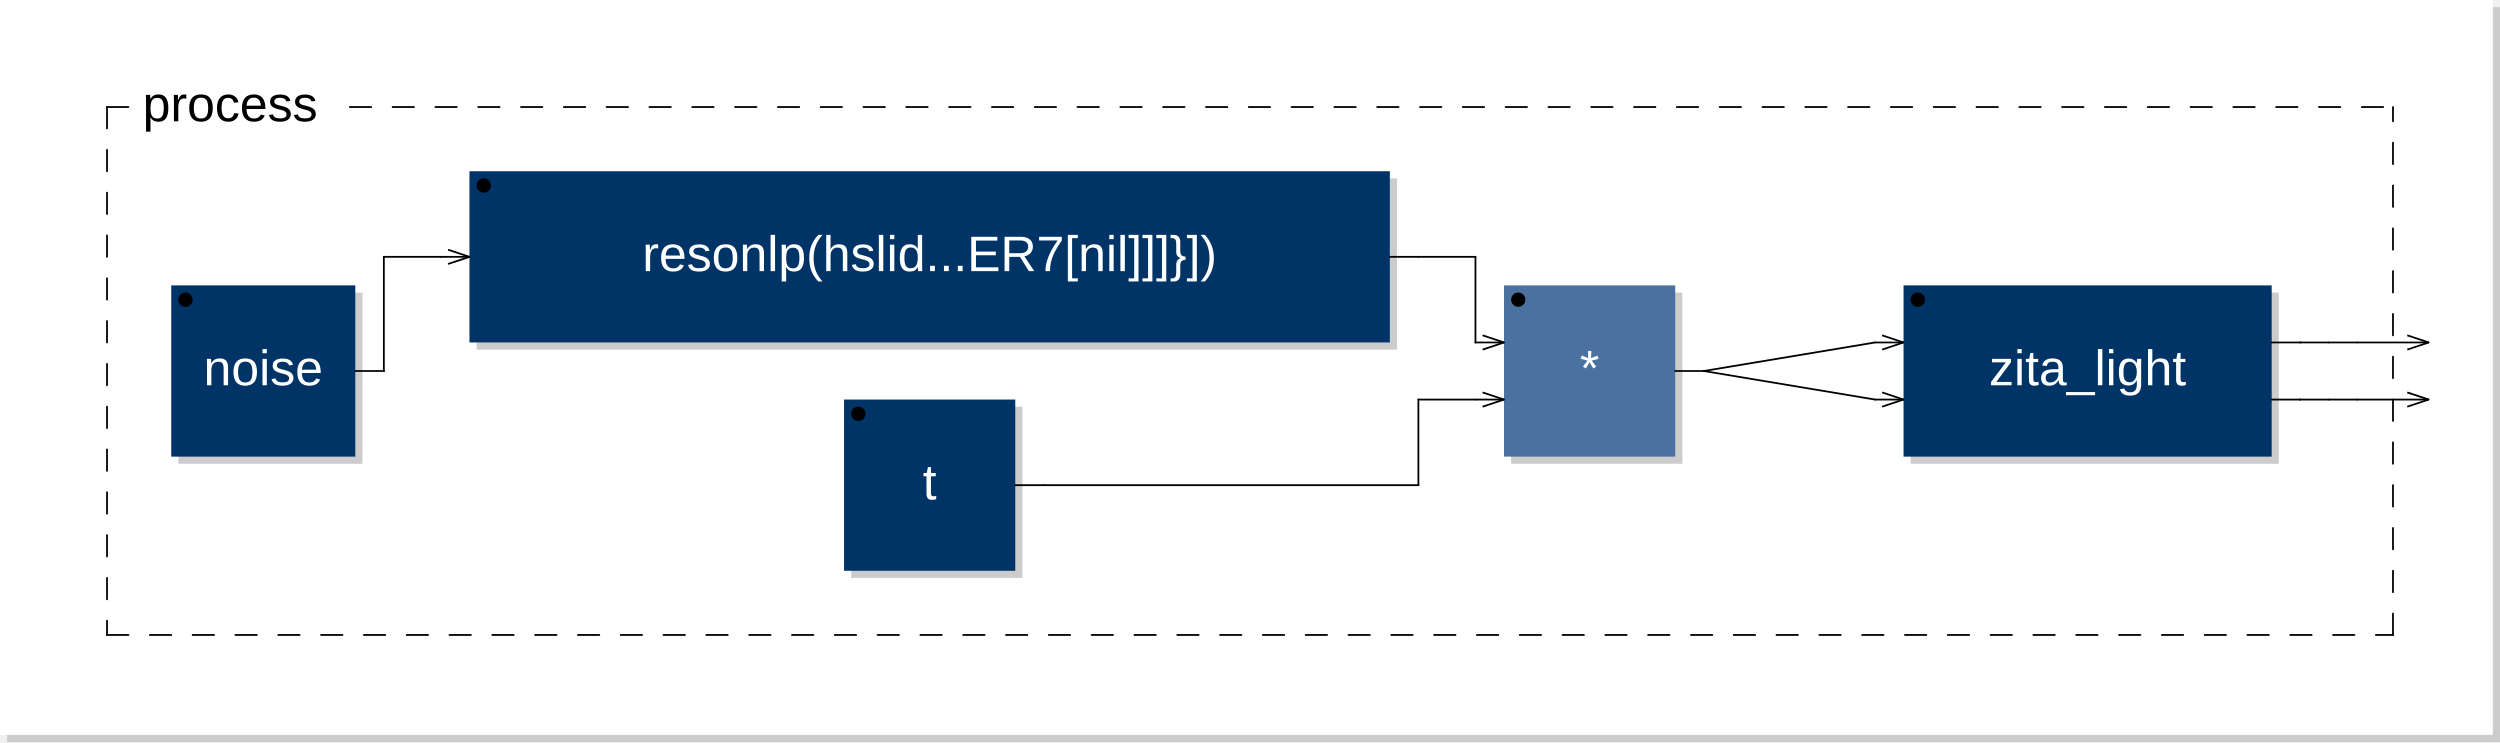
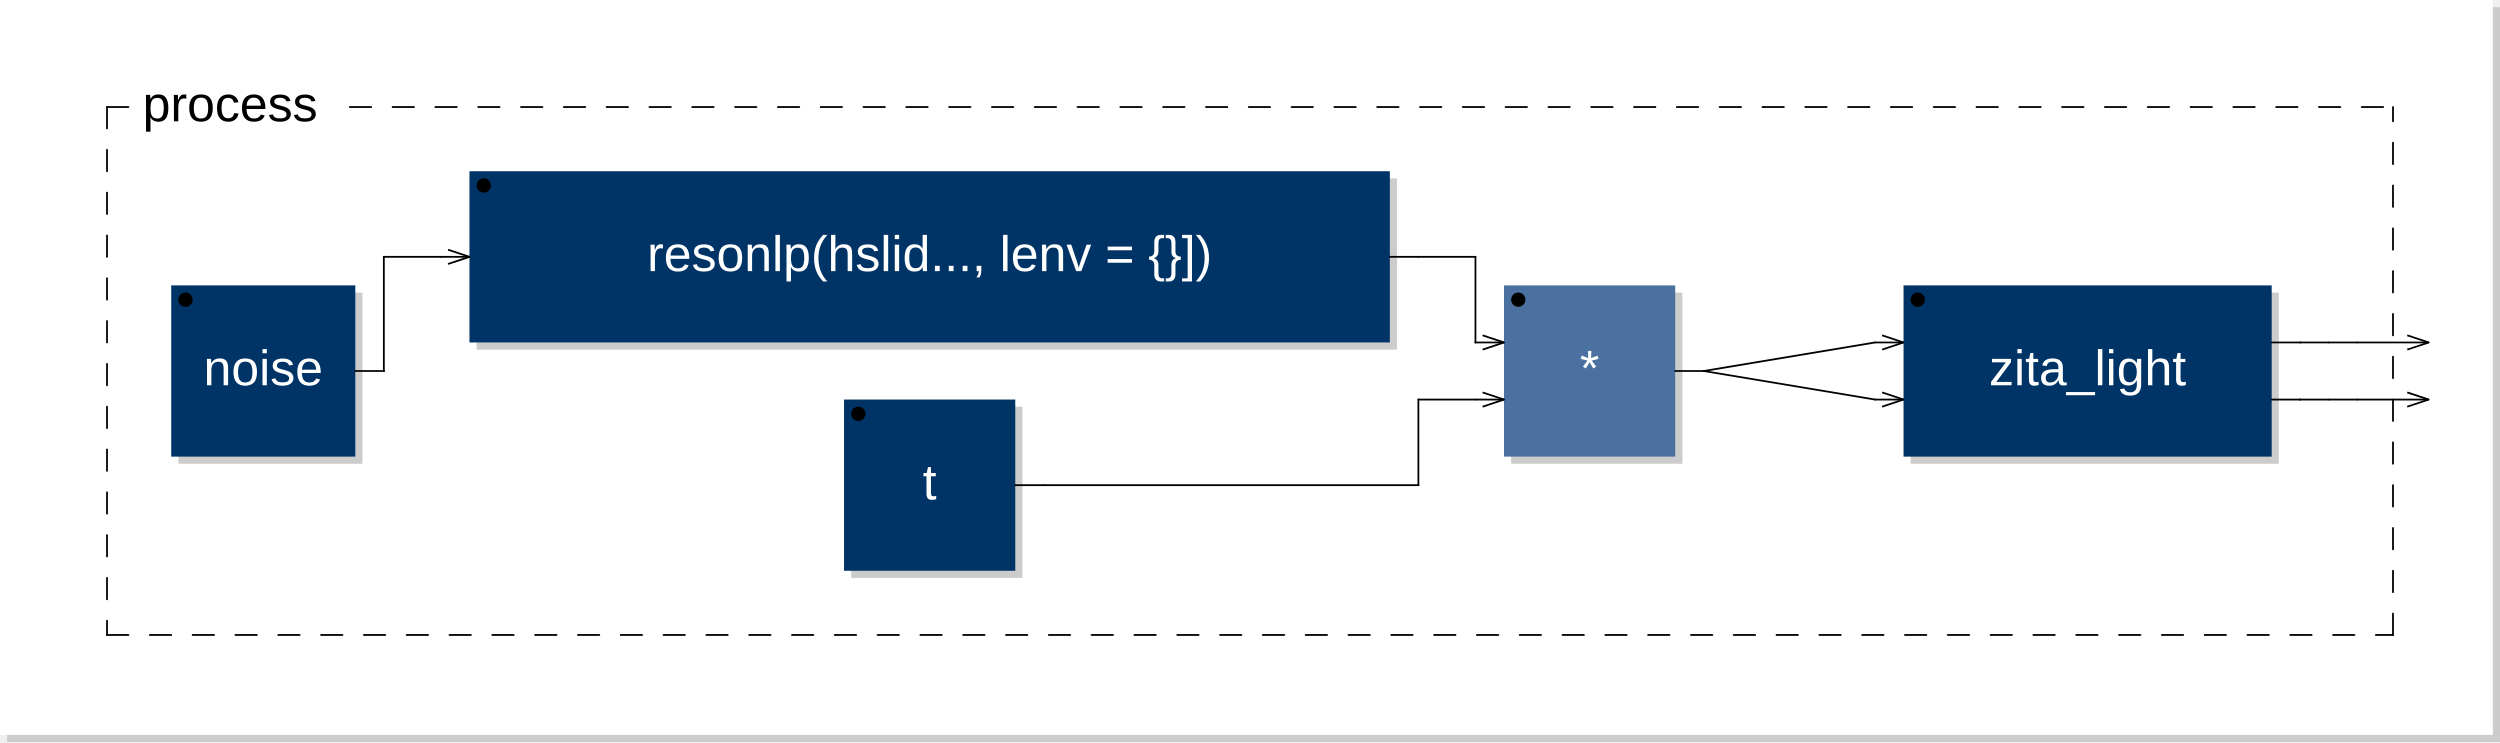
<svg xmlns="http://www.w3.org/2000/svg" xmlns:xlink="http://www.w3.org/1999/xlink" viewBox="0 0 350.4 104" width="175.2mm" height="52mm" version="1.1">
  <rect x="1" y="1" width="349.4" height="103" rx="0" ry="0" style="stroke:none;fill:#cccccc;" />
  <rect x="0" y="0" width="349.4" height="103" rx="0" ry="0" style="stroke:none;fill:#ffffff;" />
  <text x="10" y="7" font-family="Arial" font-size="7" />
-   <a xlink:href="noise-0x7fce7cd73da0.svg">
+   <a xlink:href="noise-0x7f7680e09a30.svg">
    <rect x="25" y="41" width="25.8" height="24" rx="0" ry="0" style="stroke:none;fill:#cccccc;" />
    <rect x="24" y="40" width="25.8" height="24" rx="0" ry="0" style="stroke:none;fill:#003366;" />
  </a>
-   <a xlink:href="noise-0x7fce7cd73da0.svg">
+   <a xlink:href="noise-0x7f7680e09a30.svg">
    <text x="36.9" y="54" font-family="Arial" font-size="7" text-anchor="middle" fill="#FFFFFF">noise</text>
  </a>
  <circle cx="26" cy="42" r="1" />
-   <a xlink:href="resonlp-0x7fce7f1a6e00.svg">
+   <a xlink:href="resonlp-0x7f7680f3db00.svg">
    <rect x="66.8" y="25" width="129" height="24" rx="0" ry="0" style="stroke:none;fill:#cccccc;" />
    <rect x="65.8" y="24" width="129" height="24" rx="0" ry="0" style="stroke:none;fill:#003366;" />
  </a>
-   <a xlink:href="resonlp-0x7fce7f1a6e00.svg">
-     <text x="130.3" y="38" font-family="Arial" font-size="7" text-anchor="middle" fill="#FFFFFF">resonlp(hslid...ER7[nil]]]}])</text>
+   <a xlink:href="resonlp-0x7f7680f3db00.svg">
+     <text x="130.3" y="38" font-family="Arial" font-size="7" text-anchor="middle" fill="#FFFFFF">resonlp(hslid..., lenv = {}])</text>
  </a>
  <circle cx="67.8" cy="26" r="1" />
  <line x1="62.8" y1="35" x2="65.8" y2="36" transform="rotate(0,65.8,36)" style="stroke: black; stroke-width:0.25;" />
  <line x1="62.8" y1="37" x2="65.8" y2="36" transform="rotate(0,65.8,36)" style="stroke: black; stroke-width:0.25;" />
-   <a xlink:href="t-0x7fce7f1a9df0.svg">
+   <a xlink:href="t-0x7f7680f41780.svg">
    <rect x="119.3" y="57" width="24" height="24" rx="0" ry="0" style="stroke:none;fill:#cccccc;" />
    <rect x="118.3" y="56" width="24" height="24" rx="0" ry="0" style="stroke:none;fill:#003366;" />
  </a>
-   <a xlink:href="t-0x7fce7f1a9df0.svg">
+   <a xlink:href="t-0x7f7680f41780.svg">
    <text x="130.3" y="70" font-family="Arial" font-size="7" text-anchor="middle" fill="#FFFFFF">t</text>
  </a>
  <circle cx="120.3" cy="58" r="1" />
  <rect x="211.8" y="41" width="24" height="24" rx="0" ry="0" style="stroke:none;fill:#cccccc;" />
  <rect x="210.8" y="40" width="24" height="24" rx="0" ry="0" style="stroke:none;fill:#4B71A1;" />
  <text x="222.8" y="54" font-family="Arial" font-size="7" text-anchor="middle" fill="#FFFFFF">*</text>
  <circle cx="212.8" cy="42" r="1" />
  <line x1="207.8" y1="47" x2="210.8" y2="48" transform="rotate(0,210.8,48)" style="stroke: black; stroke-width:0.25;" />
  <line x1="207.8" y1="49" x2="210.8" y2="48" transform="rotate(0,210.8,48)" style="stroke: black; stroke-width:0.25;" />
  <line x1="207.8" y1="55" x2="210.8" y2="56" transform="rotate(0,210.8,56)" style="stroke: black; stroke-width:0.25;" />
  <line x1="207.8" y1="57" x2="210.8" y2="56" transform="rotate(0,210.8,56)" style="stroke: black; stroke-width:0.25;" />
-   <a xlink:href="zita-0x7fce7f30af20.svg">
+   <a xlink:href="zita-0x7f76810f4170.svg">
    <rect x="267.8" y="41" width="51.6" height="24" rx="0" ry="0" style="stroke:none;fill:#cccccc;" />
    <rect x="266.8" y="40" width="51.6" height="24" rx="0" ry="0" style="stroke:none;fill:#003366;" />
  </a>
-   <a xlink:href="zita-0x7fce7f30af20.svg">
+   <a xlink:href="zita-0x7f76810f4170.svg">
    <text x="292.6" y="54" font-family="Arial" font-size="7" text-anchor="middle" fill="#FFFFFF">zita_light</text>
  </a>
  <circle cx="268.8" cy="42" r="1" />
  <line x1="263.8" y1="47" x2="266.8" y2="48" transform="rotate(0,266.8,48)" style="stroke: black; stroke-width:0.25;" />
  <line x1="263.8" y1="49" x2="266.8" y2="48" transform="rotate(0,266.8,48)" style="stroke: black; stroke-width:0.25;" />
  <line x1="263.8" y1="55" x2="266.8" y2="56" transform="rotate(0,266.8,56)" style="stroke: black; stroke-width:0.25;" />
  <line x1="263.8" y1="57" x2="266.8" y2="56" transform="rotate(0,266.8,56)" style="stroke: black; stroke-width:0.25;" />
  <line x1="15" y1="15" x2="15" y2="89" style="stroke: black; stroke-linecap:round; stroke-width:0.25; stroke-dasharray:3,3;" />
  <line x1="15" y1="89" x2="335.4" y2="89" style="stroke: black; stroke-linecap:round; stroke-width:0.25; stroke-dasharray:3,3;" />
  <line x1="335.4" y1="89" x2="335.4" y2="15" style="stroke: black; stroke-linecap:round; stroke-width:0.25; stroke-dasharray:3,3;" />
  <line x1="15" y1="15" x2="20" y2="15" style="stroke: black; stroke-linecap:round; stroke-width:0.25; stroke-dasharray:3,3;" />
  <line x1="49.025" y1="15" x2="335.4" y2="15" style="stroke: black; stroke-linecap:round; stroke-width:0.25; stroke-dasharray:3,3;" />
  <text x="20" y="17" font-family="Arial" font-size="7">process</text>
  <line x1="337.4" y1="47" x2="340.4" y2="48" transform="rotate(0,340.4,48)" style="stroke: black; stroke-width:0.25;" />
  <line x1="337.4" y1="49" x2="340.4" y2="48" transform="rotate(0,340.4,48)" style="stroke: black; stroke-width:0.25;" />
  <line x1="337.4" y1="55" x2="340.4" y2="56" transform="rotate(0,340.4,56)" style="stroke: black; stroke-width:0.25;" />
  <line x1="337.4" y1="57" x2="340.4" y2="56" transform="rotate(0,340.4,56)" style="stroke: black; stroke-width:0.25;" />
  <line x1="49.8" y1="52" x2="53.8" y2="52" style="stroke:black; stroke-linecap:round; stroke-width:0.25;" />
  <line x1="53.8" y1="36" x2="61.8" y2="36" style="stroke:black; stroke-linecap:round; stroke-width:0.25;" />
  <line x1="53.8" y1="52" x2="53.8" y2="36" style="stroke:black; stroke-linecap:round; stroke-width:0.25;" />
  <line x1="53.8" y1="52" x2="53.8" y2="52" style="stroke:black; stroke-linecap:round; stroke-width:0.25;" />
  <line x1="61.8" y1="36" x2="65.8" y2="36" style="stroke:black; stroke-linecap:round; stroke-width:0.25;" />
  <line x1="142.3" y1="68" x2="146.3" y2="68" style="stroke:black; stroke-linecap:round; stroke-width:0.25;" />
  <line x1="146.3" y1="68" x2="198.8" y2="68" style="stroke:black; stroke-linecap:round; stroke-width:0.25;" />
  <line x1="194.8" y1="36" x2="198.8" y2="36" style="stroke:black; stroke-linecap:round; stroke-width:0.25;" />
  <line x1="198.8" y1="36" x2="206.8" y2="36" style="stroke:black; stroke-linecap:round; stroke-width:0.25;" />
  <line x1="198.8" y1="56" x2="206.8" y2="56" style="stroke:black; stroke-linecap:round; stroke-width:0.25;" />
  <line x1="198.8" y1="68" x2="198.8" y2="56" style="stroke:black; stroke-linecap:round; stroke-width:0.25;" />
  <line x1="198.8" y1="68" x2="198.8" y2="68" style="stroke:black; stroke-linecap:round; stroke-width:0.25;" />
  <line x1="206.8" y1="36" x2="206.8" y2="48" style="stroke:black; stroke-linecap:round; stroke-width:0.25;" />
  <line x1="206.8" y1="48" x2="206.8" y2="48" style="stroke:black; stroke-linecap:round; stroke-width:0.25;" />
  <line x1="206.8" y1="48" x2="210.8" y2="48" style="stroke:black; stroke-linecap:round; stroke-width:0.25;" />
  <line x1="206.8" y1="56" x2="210.8" y2="56" style="stroke:black; stroke-linecap:round; stroke-width:0.25;" />
  <line x1="234.8" y1="52" x2="238.8" y2="52" style="stroke:black; stroke-linecap:round; stroke-width:0.25;" />
  <line x1="238.8" y1="52" x2="262.8" y2="48" style="stroke:black; stroke-linecap:round; stroke-width:0.25;" />
  <line x1="238.8" y1="52" x2="262.8" y2="56" style="stroke:black; stroke-linecap:round; stroke-width:0.25;" />
  <line x1="262.8" y1="48" x2="266.8" y2="48" style="stroke:black; stroke-linecap:round; stroke-width:0.25;" />
  <line x1="262.8" y1="56" x2="266.8" y2="56" style="stroke:black; stroke-linecap:round; stroke-width:0.25;" />
  <line x1="318.4" y1="48" x2="322.4" y2="48" style="stroke:black; stroke-linecap:round; stroke-width:0.25;" />
  <line x1="318.4" y1="56" x2="322.4" y2="56" style="stroke:black; stroke-linecap:round; stroke-width:0.25;" />
  <line x1="322.4" y1="48" x2="322.4" y2="48" style="stroke:black; stroke-linecap:round; stroke-width:0.25;" />
  <line x1="322.4" y1="48" x2="326.4" y2="48" style="stroke:black; stroke-linecap:round; stroke-width:0.25;" />
  <line x1="322.4" y1="56" x2="322.4" y2="56" style="stroke:black; stroke-linecap:round; stroke-width:0.25;" />
  <line x1="322.4" y1="56" x2="326.4" y2="56" style="stroke:black; stroke-linecap:round; stroke-width:0.25;" />
  <line x1="326.4" y1="48" x2="330.4" y2="48" style="stroke:black; stroke-linecap:round; stroke-width:0.25;" />
  <line x1="326.4" y1="56" x2="330.4" y2="56" style="stroke:black; stroke-linecap:round; stroke-width:0.25;" />
  <line x1="330.4" y1="48" x2="340.4" y2="48" style="stroke:black; stroke-linecap:round; stroke-width:0.25;" />
  <line x1="330.4" y1="56" x2="340.4" y2="56" style="stroke:black; stroke-linecap:round; stroke-width:0.25;" />
</svg>
